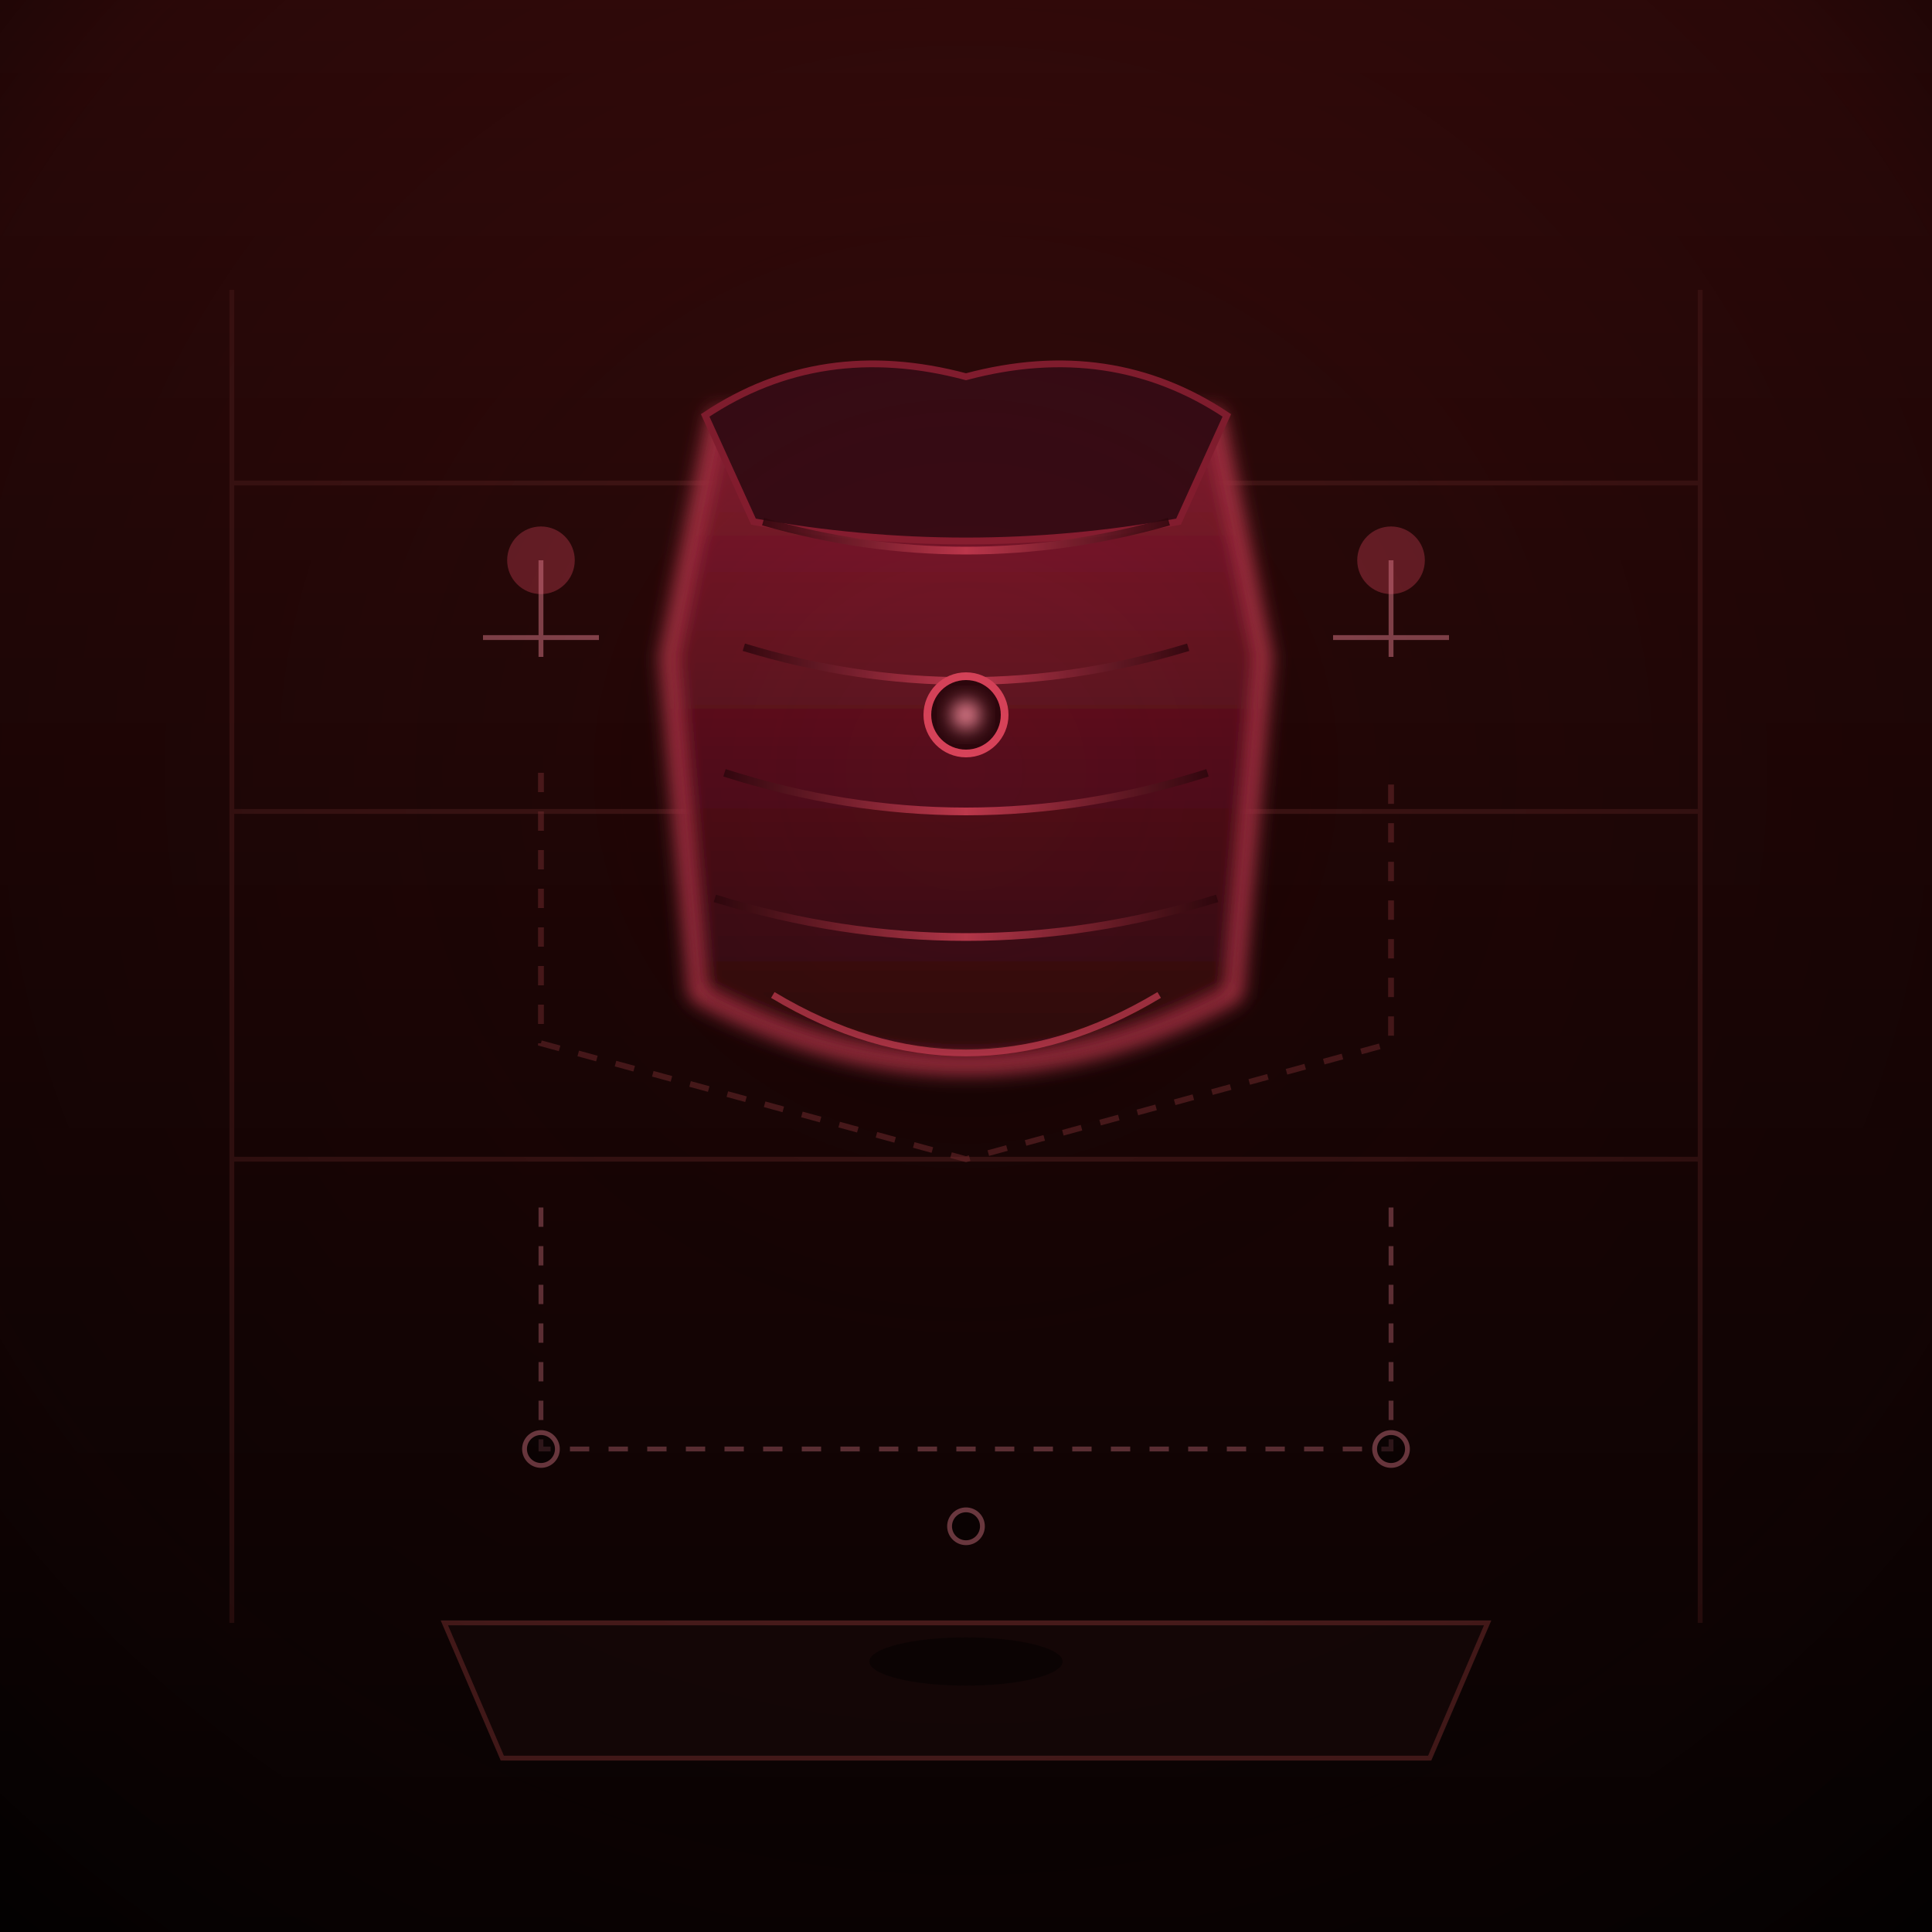
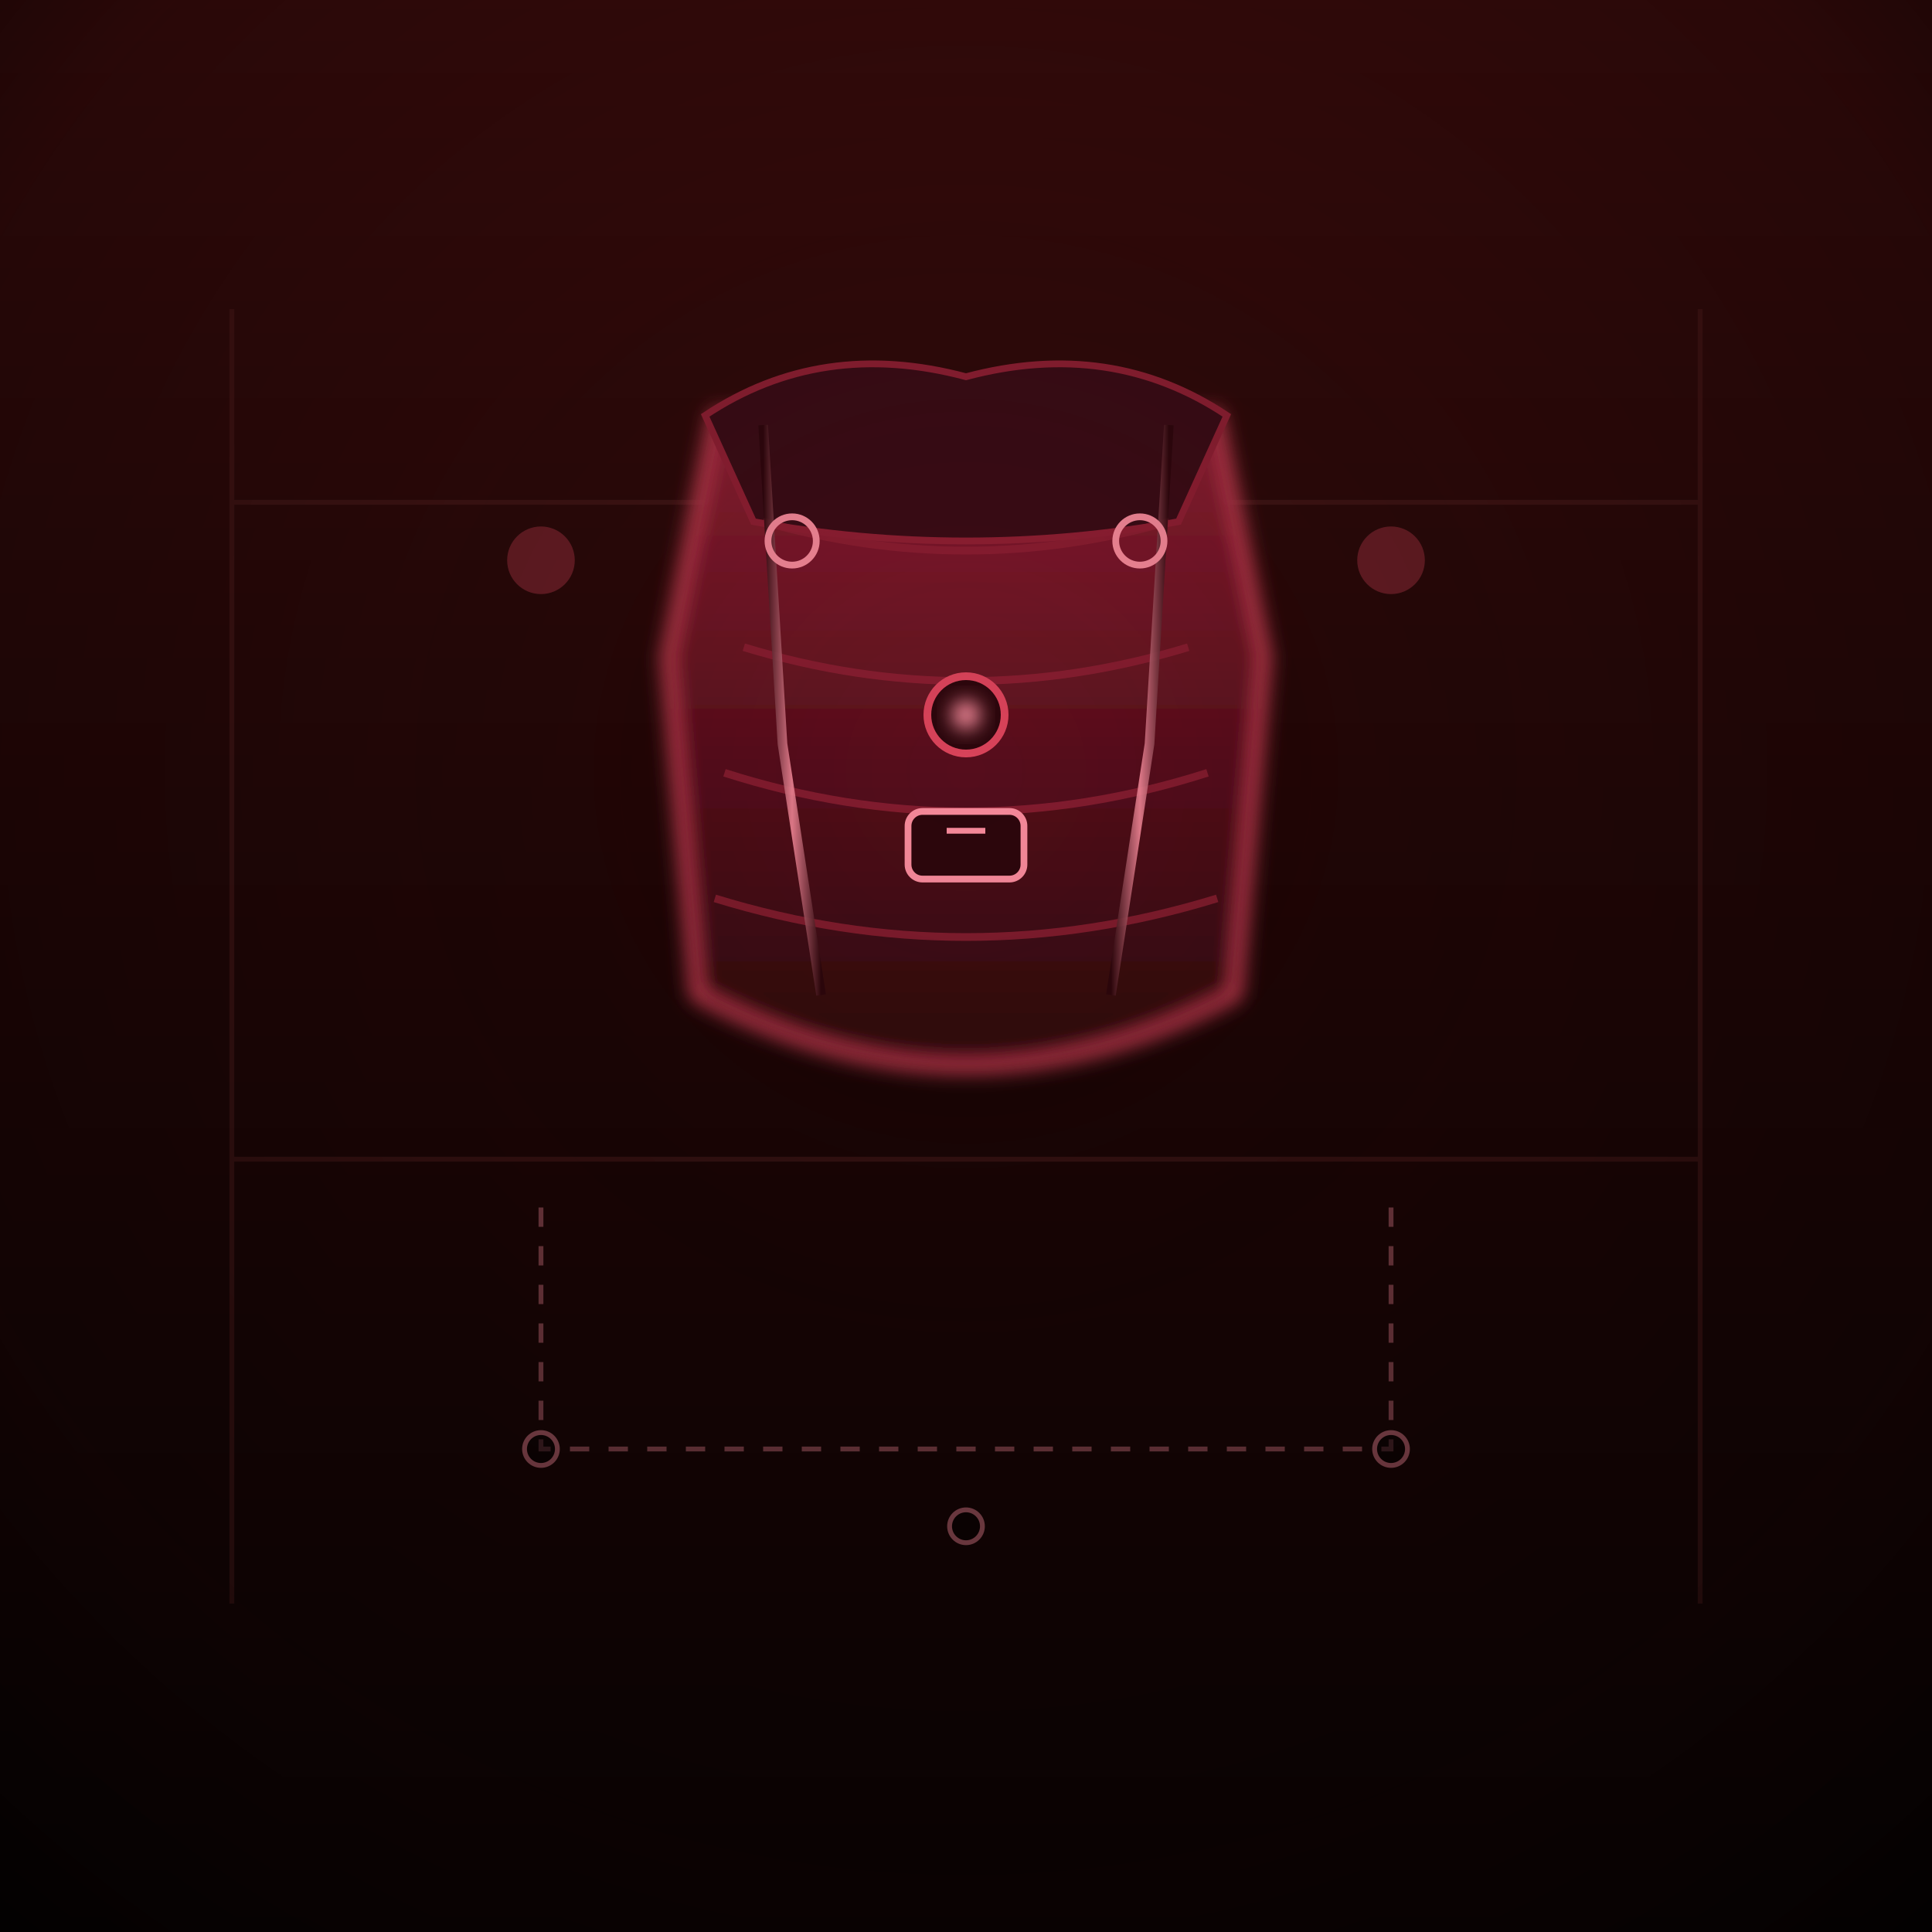
<svg xmlns="http://www.w3.org/2000/svg" viewBox="0 0 400 400" width="100%" height="100%" role="img" aria-label="THE EMBRACE PLATE">
  <defs>
    <linearGradient id="epBg" x1="0" y1="0" x2="0" y2="1">
      <stop offset="0" stop-color="#3a0b0b" />
      <stop offset=".5" stop-color="#1c0505" />
      <stop offset="1" stop-color="#070202" />
    </linearGradient>
    <radialGradient id="epVign" cx=".5" cy=".4" r=".78">
      <stop offset="0" stop-color="#1c0505" stop-opacity="0" />
      <stop offset=".72" stop-color="#0d0303" stop-opacity=".34" />
      <stop offset="1" stop-color="#020101" stop-opacity=".9" />
    </radialGradient>
    <linearGradient id="epPlate" x1="0" y1="0" x2="0" y2="1">
      <stop offset="0" stop-color="#8f1f33" />
      <stop offset=".5" stop-color="#5a101d" />
      <stop offset="1" stop-color="#2c060c" />
    </linearGradient>
-     <linearGradient id="epRib" x1="0" y1="0" x2="1" y2="0">
+     <linearGradient id="epStrap" x1="0" y1="0" x2="1" y2="0">
      <stop offset="0" stop-color="#2c060c" />
-       <stop offset=".5" stop-color="#d9435a" />
+       <stop offset=".5" stop-color="#f78a9b" />
      <stop offset="1" stop-color="#2c060c" />
    </linearGradient>
    <filter id="epGlow" x="-50%" y="-50%" width="200%" height="200%">
      <feGaussianBlur stdDeviation="2" />
    </filter>
  </defs>
  <rect width="400" height="400" fill="url(#epBg)" />
-   <g stroke="#5a2222" stroke-width="1" opacity=".5" fill="none">
-     <path d="M48 60 L48 336 M352 60 L352 336 M48 100 L352 100 M48 168 L352 168 M48 240 L352 240" />
+   <g stroke="#5a2222" stroke-width="1" opacity=".4" fill="none">
+     <path d="M48 64 L48 332 M352 64 L352 332 M48 104 L352 104 M48 240 L352 240" />
  </g>
-   <g fill="#d9435a" opacity=".4">
+   <g fill="#d9435a" opacity=".35">
    <circle cx="112" cy="116" r="7" />
    <circle cx="200" cy="116" r="7" />
    <circle cx="288" cy="116" r="7" />
-   </g>
-   <g stroke="#f78a9b" stroke-width="1" opacity=".5">
-     <path d="M112 116 L112 136 M200 116 L200 136 M288 116 L288 136" />
-     <path d="M100 132 L124 132 M188 132 L212 132 M276 132 L300 132" />
-   </g>
-   <g stroke="#802f33" stroke-width="1.2" opacity=".5" fill="none" stroke-dasharray="4 4">
-     <path d="M112 160 L112 216 L200 240 L288 216 L288 160" />
  </g>
  <g filter="url(#epGlow)">
    <path d="M148 86 L252 86 L262 136 L256 206 Q200 236 144 206 L138 136 Z" fill="url(#epPlate)" stroke="#d9435a" stroke-width="2.2" />
  </g>
  <path d="M146 86 Q170 70 200 78 Q230 70 254 86 L244 108 Q200 116 156 108 Z" fill="#3a0c16" stroke="#8f1f33" stroke-width="1.4" />
-   <g fill="none" stroke="url(#epRib)" stroke-width="1.6" opacity=".8">
+   <g fill="none" stroke="#8f1f33" stroke-width="1.6" opacity=".8">
    <path d="M158 108 Q200 120 242 108" />
    <path d="M154 134 Q200 148 246 134" />
    <path d="M150 160 Q200 176 250 160" />
    <path d="M148 186 Q200 202 252 186" />
  </g>
-   <path d="M160 206 Q200 230 240 206" fill="none" stroke="#d9435a" stroke-width="1.4" opacity=".7" />
  <circle cx="200" cy="148" r="8" fill="#2c060c" stroke="#d9435a" stroke-width="1.6" />
  <circle cx="200" cy="148" r="3" fill="#f78a9b" filter="url(#epGlow)" />
+   <g stroke="url(#epStrap)" stroke-width="2" fill="none" opacity=".9">
+     <path d="M158 88 L162 154 L170 206" />
+     <path d="M242 88 L238 154 L230 206" />
+   </g>
+   <path d="M158 174 L242 174" stroke="url(#epStrap)" stroke-width="2.2" />
+   <rect x="188" y="168" width="24" height="14" rx="3" fill="#2c060c" stroke="#f78a9b" stroke-width="1.4" />
+   <path d="M196 172 L204 172" stroke="#f78a9b" stroke-width="1.2" />
+   <circle cx="164" cy="112" r="5" fill="none" stroke="#f78a9b" stroke-width="1.4" />
+   <circle cx="236" cy="112" r="5" fill="none" stroke="#f78a9b" stroke-width="1.4" />
  <g stroke="#f78a9b" stroke-width="1" opacity=".4" fill="none" stroke-dasharray="4 4">
    <path d="M112 250 L112 300 L288 300 L288 250" />
  </g>
  <g stroke="#f78a9b" opacity=".5">
    <circle cx="112" cy="300" r="3.4" />
    <circle cx="288" cy="300" r="3.4" />
    <circle cx="200" cy="316" r="3.4" />
  </g>
-   <path d="M92 336 L308 336 L296 364 L104 364 Z" fill="#160707" stroke="#5a2222" stroke-width="1" />
-   <ellipse cx="200" cy="344" rx="20" ry="5" fill="#0a0303" />
  <rect width="400" height="400" fill="url(#epVign)" />
</svg>
